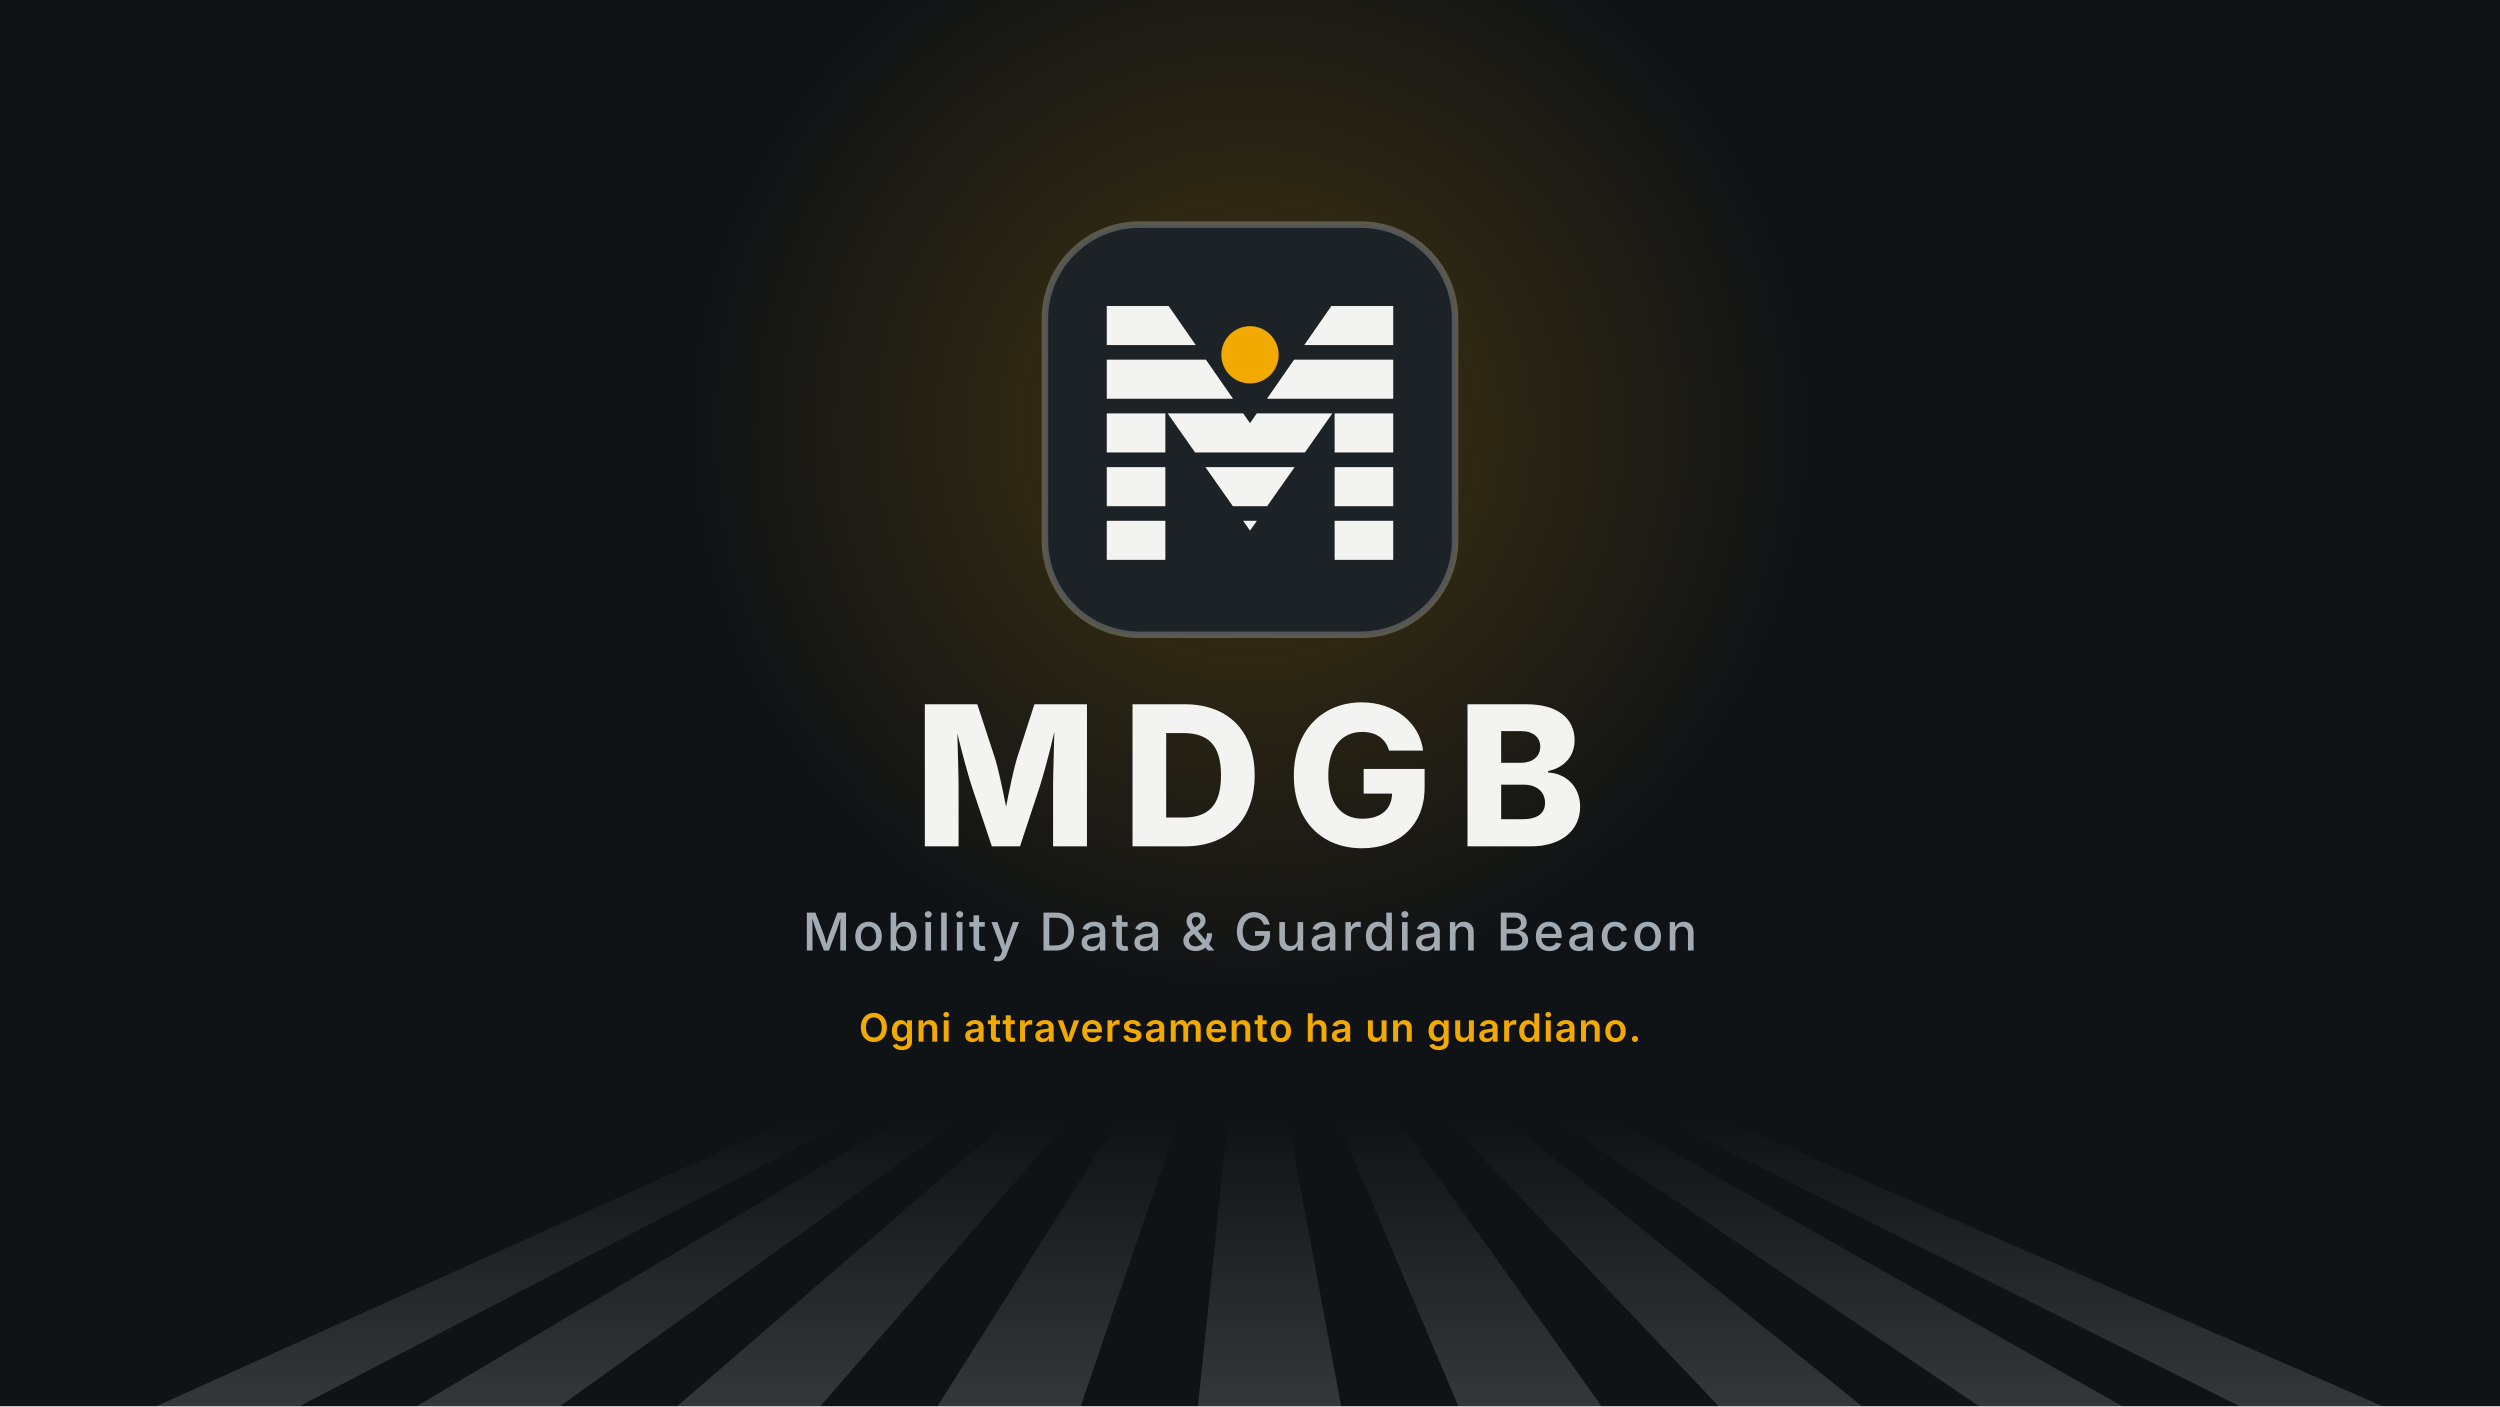
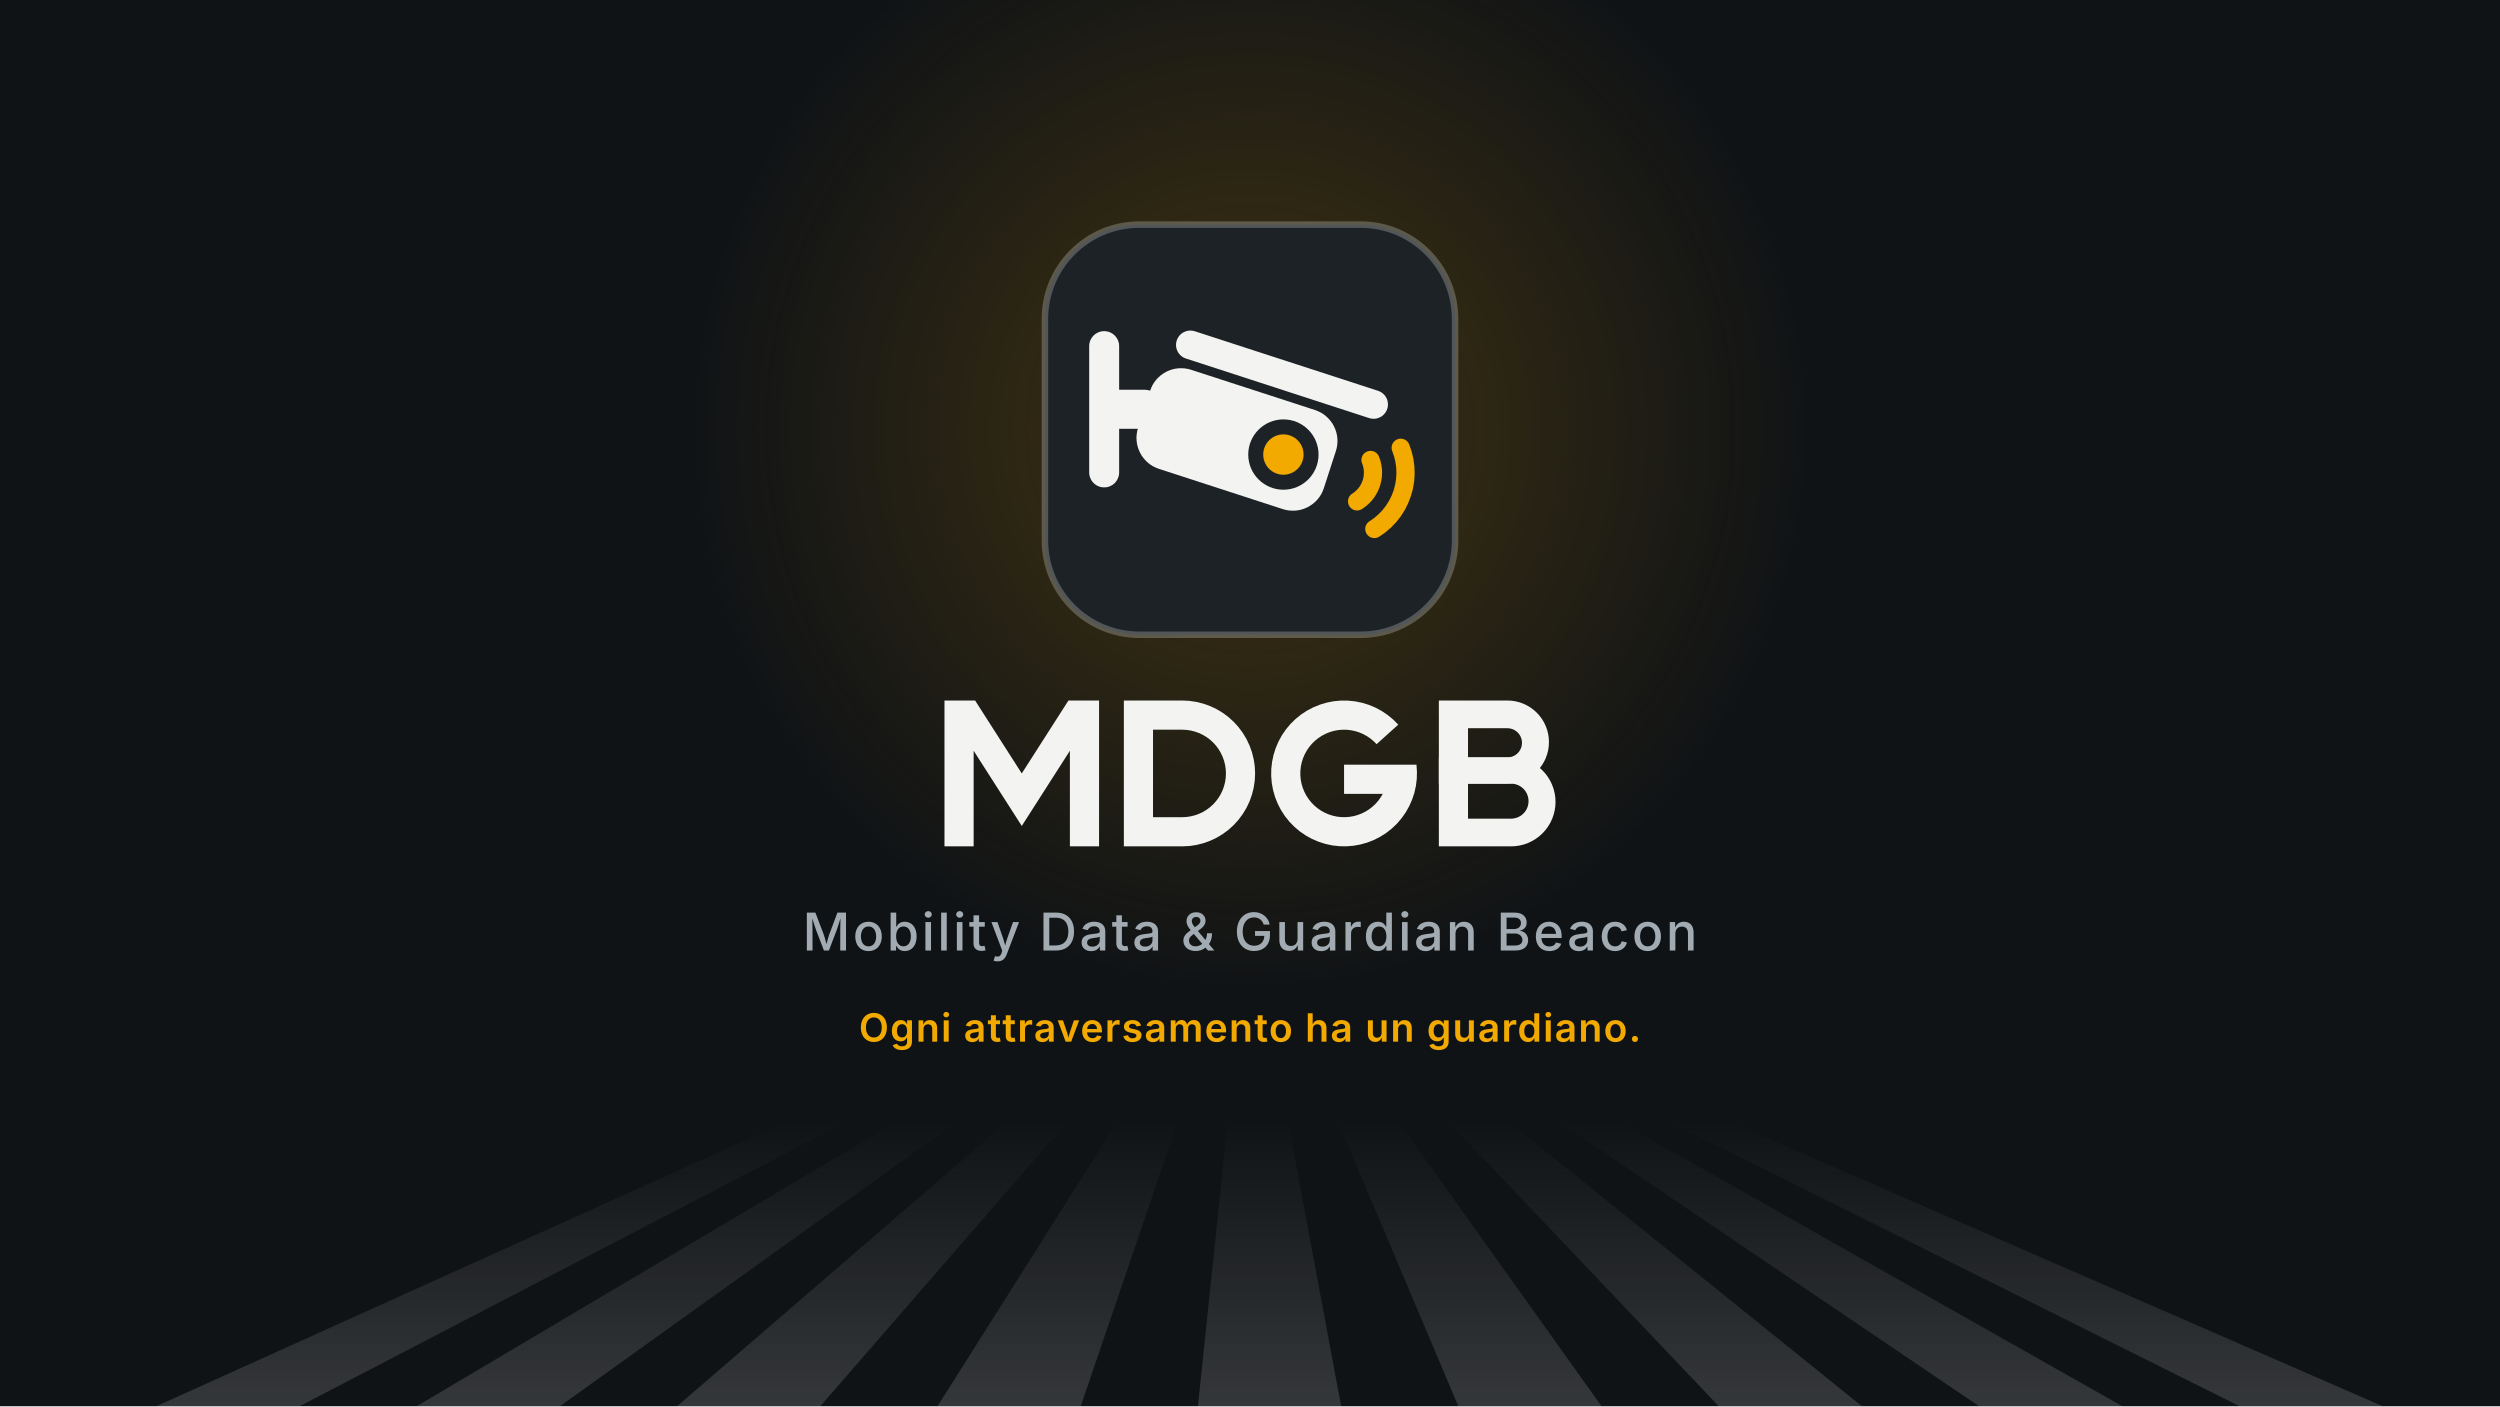
<svg xmlns="http://www.w3.org/2000/svg" viewBox="0 0 1920 1080" width="1920" height="1080" role="img" aria-label="MDGB: cartello del trailer">
  <defs>
    <radialGradient id="card-glow" cx="960" cy="330" r="430" gradientUnits="userSpaceOnUse">
      <stop offset="0" stop-color="#f2a900" stop-opacity=".22" />
      <stop offset="1" stop-color="#f2a900" stop-opacity="0" />
    </radialGradient>
    <linearGradient id="card-road" x1="0" y1="860" x2="0" y2="1080" gradientUnits="userSpaceOnUse">
      <stop offset="0" stop-color="#f3f4f1" stop-opacity="0" />
      <stop offset="1" stop-color="#f3f4f1" stop-opacity=".16" />
    </linearGradient>
  </defs>
  <rect width="1920" height="1080" fill="#101316" />
  <rect width="1920" height="1080" fill="url(#card-glow)" />
  <g fill="url(#card-road)">
    <path d="M120 1080H230L653 860H607Z" />
    <path d="M320 1080H430L737 860H691Z" />
    <path d="M520 1080H630L821 860H775Z" />
    <path d="M720 1080H830L905 860H859Z" />
    <path d="M920 1080H1030L989 860H943Z" />
    <path d="M1120 1080H1230L1073 860H1027Z" />
    <path d="M1320 1080H1430L1157 860H1111Z" />
    <path d="M1520 1080H1630L1241 860H1195Z" />
    <path d="M1720 1080H1830L1325 860H1279Z" />
  </g>
  <g transform="translate(800 170) scale(5)">
+     <rect x=".5" y=".5" width="63" height="63" rx="14.5" fill="#1d2226" stroke="#f3f4f1" stroke-opacity=".25" />
    <defs>
-       <clipPath id="card-bands">
-         <rect x="0" y="13.0" width="64" height="6" />
-         <rect x="0" y="21.25" width="64" height="6" />
-         <rect x="0" y="29.5" width="64" height="6" />
-         <rect x="0" y="37.75" width="64" height="6" />
-         <rect x="0" y="46.0" width="64" height="6" />
-       </clipPath>
-       <radialGradient id="card-glow" cx="32" cy="20.5" r="15" gradientUnits="userSpaceOnUse">
-         <stop offset="0" stop-color="#f2a900" stop-opacity=".55" />
+       <radialGradient id="card-glow" cx="37.13" cy="35.82" r="18" gradientUnits="userSpaceOnUse">
+         <stop offset="0" stop-color="#f2a900" stop-opacity="0.5" />
        <stop offset="1" stop-color="#f2a900" stop-opacity="0" />
      </radialGradient>
    </defs>
-     <rect x=".5" y=".5" width="63" height="63" rx="14.5" fill="#1d2226" stroke="#f3f4f1" stroke-opacity=".25" />
-     <circle cx="32" cy="20.5" r="15" fill="url(#card-glow)" />
-     <polygon points="10,52 10,13 19.5,13 32,31 44.5,13 54,13 54,52 45,52 45,29 32,47.5 19,29 19,52" fill="#f3f4f1" clip-path="url(#card-bands)" />
-     <circle cx="32" cy="20.5" r="4.4" fill="#f2a900" />
+     <circle cx="37.13" cy="35.82" r="18" fill="url(#card-glow)" />
+     <path d="M9.6,16.86 9.83,16.88 10.05,16.91 10.27,16.96 10.48,17.04 10.68,17.14 10.88,17.25 11.06,17.39 11.23,17.54 11.38,17.71 11.51,17.89 11.63,18.08 11.72,18.28 11.8,18.5 11.86,18.72 11.89,18.94 11.9,19.16 11.9,38.56 11.89,38.79 11.86,39.01 11.8,39.23 11.72,39.44 11.63,39.65 11.51,39.84 11.38,40.02 11.23,40.19 11.06,40.34 10.88,40.48 10.68,40.59 10.48,40.69 10.27,40.77 10.05,40.82 9.83,40.85 9.6,40.86 9.6,40.86 9.37,40.85 9.15,40.82 8.93,40.77 8.72,40.69 8.52,40.59 8.32,40.48 8.14,40.34 7.97,40.19 7.82,40.02 7.69,39.84 7.57,39.65 7.48,39.44 7.4,39.23 7.34,39.01 7.31,38.79 7.3,38.56 7.3,19.16 7.31,18.94 7.34,18.72 7.4,18.5 7.48,18.28 7.57,18.08 7.69,17.89 7.82,17.71 7.97,17.54 8.14,17.39 8.32,17.25 8.52,17.14 8.72,17.04 8.93,16.96 9.15,16.91 9.37,16.88 9.6,16.86Z" fill="#f3f4f1" />
+     <path d="M15.73,25.86 16.03,25.88 16.32,25.92 16.61,25.99 16.88,26.09 17.15,26.22 17.4,26.37 17.64,26.55 17.86,26.74 18.05,26.96 18.23,27.2 18.38,27.45 18.51,27.72 18.6,27.99 18.68,28.28 18.72,28.57 18.73,28.86 18.73,28.86 18.72,29.16 18.68,29.45 18.6,29.74 18.51,30.01 18.38,30.28 18.23,30.53 18.05,30.77 17.86,30.99 17.64,31.18 17.4,31.36 17.15,31.51 16.88,31.64 16.61,31.74 16.32,31.81 16.03,31.85 15.73,31.86 11.6,31.86 11.31,31.85 11.01,31.81 10.73,31.74 10.45,31.64 10.19,31.51 9.93,31.36 9.7,31.18 9.48,30.99 9.28,30.77 9.11,30.53 8.95,30.28 8.83,30.01 8.73,29.74 8.66,29.45 8.61,29.16 8.6,28.86 8.6,28.86 8.61,28.57 8.66,28.28 8.73,27.99 8.83,27.72 8.95,27.45 9.11,27.2 9.28,26.96 9.48,26.74 9.7,26.55 9.93,26.37 10.19,26.22 10.45,26.09 10.73,25.99 11.01,25.92 11.31,25.88 11.6,25.86Z" fill="#f3f4f1" />
+     <path d="M51.67,26.03 51.87,26.11 52.06,26.2 52.25,26.32 52.42,26.45 52.57,26.6 52.72,26.76 52.84,26.94 52.95,27.12 53.04,27.32 53.11,27.53 53.15,27.74 53.18,27.95 53.19,28.17 53.17,28.38 53.14,28.59 53.08,28.8 53.08,28.8 53,29 52.91,29.2 52.79,29.38 52.66,29.55 52.51,29.71 52.35,29.85 52.18,29.98 51.99,30.08 51.79,30.17 51.59,30.24 51.38,30.29 51.16,30.32 50.95,30.32 50.73,30.31 50.52,30.27 50.31,30.22 22.16,21.07 21.96,20.99 21.76,20.9 21.58,20.78 21.41,20.65 21.25,20.5 21.11,20.34 20.98,20.16 20.88,19.97 20.79,19.78 20.72,19.57 20.67,19.36 20.64,19.15 20.64,18.93 20.65,18.72 20.69,18.5 20.75,18.3 20.75,18.3 20.82,18.09 20.92,17.9 21.03,17.72 21.16,17.55 21.31,17.39 21.48,17.25 21.65,17.12 21.84,17.02 22.04,16.93 22.24,16.86 22.45,16.81 22.67,16.78 22.88,16.78 23.1,16.79 23.31,16.83 23.52,16.88Z" fill="#f3f4f1" />
+     <path d="M41.98,28.98 42.44,29.16 42.88,29.37 43.3,29.63 43.68,29.93 44.04,30.27 44.36,30.64 44.65,31.04 44.89,31.47 45.09,31.91 45.25,32.38 45.36,32.86 45.42,33.34 45.44,33.84 45.4,34.32 45.32,34.81 45.19,35.28 43.34,40.99 43.16,41.45 42.95,41.89 42.69,42.3 42.39,42.69 42.05,43.05 41.68,43.37 41.28,43.65 40.85,43.9 40.41,44.1 39.94,44.26 39.46,44.37 38.98,44.43 38.49,44.44 38,44.41 37.51,44.33 37.04,44.2 18.02,38.02 17.56,37.84 17.12,37.63 16.7,37.37 16.32,37.07 15.96,36.73 15.64,36.36 15.35,35.96 15.11,35.53 14.91,35.09 14.75,34.62 14.64,34.14 14.58,33.66 14.56,33.16 14.6,32.68 14.68,32.19 14.81,31.72 16.66,26.01 16.84,25.55 17.05,25.11 17.31,24.7 17.61,24.31 17.95,23.95 18.32,23.63 18.72,23.35 19.15,23.1 19.59,22.9 20.06,22.74 20.54,22.63 21.02,22.57 21.51,22.56 22,22.59 22.49,22.67 22.96,22.8Z" fill="#f3f4f1" />
+     <circle cx="37.13" cy="35.82" r="5.4" fill="#1d2226" />
+     <circle cx="37.13" cy="35.82" r="3.1" fill="#f2a900" />
+     <path d="M51.81,36.13 52.03,36.75 52.18,37.39 52.27,38.04 52.29,38.7 52.25,39.35 52.14,40 51.97,40.64 51.74,41.25 51.44,41.84 51.09,42.4 50.68,42.92 50.23,43.39 49.73,43.82 49.19,44.2 49.07,44.26 48.94,44.32 48.81,44.36 48.68,44.39 48.54,44.41 48.41,44.41 48.27,44.4 48.13,44.37 48,44.34 47.87,44.29 47.75,44.22 47.64,44.15 47.53,44.06 47.43,43.97 47.34,43.86 47.26,43.75 47.19,43.63 47.14,43.5 47.1,43.37 47.07,43.24 47.05,43.1 47.05,42.97 47.06,42.83 47.08,42.69 47.12,42.56 47.17,42.43 47.23,42.31 47.31,42.2 47.39,42.09 47.49,41.99 47.59,41.9 47.71,41.82 48.02,41.6 48.3,41.36 48.57,41.08 48.8,40.79 49,40.47 49.17,40.13 49.31,39.77 49.41,39.41 49.47,39.03 49.49,38.66 49.48,38.28 49.43,37.9 49.34,37.53 49.22,37.18 49.17,37.05 49.14,36.91 49.12,36.78 49.11,36.64 49.12,36.5 49.14,36.37 49.18,36.23 49.23,36.1 49.28,35.98 49.36,35.86 49.44,35.75 49.53,35.65 49.64,35.56 49.75,35.48 49.86,35.41 49.99,35.35 50.12,35.31 50.25,35.28 50.39,35.26 50.53,35.25 50.66,35.26 50.8,35.28 50.93,35.31 51.06,35.36 51.18,35.42 51.3,35.49 51.41,35.58 51.51,35.67 51.6,35.77 51.68,35.88 51.75,36Z" fill="#f2a900" />
+     <path d="M56.45,34.25 56.83,35.35 57.1,36.47 57.25,37.62 57.29,38.77 57.22,39.93 57.03,41.07 56.72,42.18 56.31,43.26 55.8,44.3 55.18,45.28 54.47,46.19 53.67,47.02 52.79,47.78 51.84,48.44 51.72,48.5 51.59,48.56 51.46,48.6 51.33,48.63 51.19,48.65 51.05,48.65 50.92,48.64 50.78,48.61 50.65,48.58 50.52,48.53 50.4,48.46 50.28,48.39 50.18,48.3 50.08,48.21 49.99,48.1 49.91,47.99 49.84,47.87 49.79,47.74 49.75,47.61 49.72,47.48 49.7,47.34 49.7,47.21 49.71,47.07 49.73,46.93 49.77,46.8 49.82,46.67 49.88,46.55 49.96,46.44 50.04,46.33 50.14,46.23 50.24,46.14 50.36,46.06 51.08,45.56 51.74,44.99 52.35,44.36 52.89,43.66 53.36,42.92 53.75,42.14 54.06,41.32 54.29,40.47 54.43,39.61 54.49,38.73 54.46,37.85 54.34,36.98 54.14,36.13 53.85,35.3 53.81,35.17 53.77,35.04 53.76,34.9 53.75,34.77 53.76,34.63 53.78,34.49 53.81,34.36 53.86,34.23 53.92,34.11 53.99,33.99 54.08,33.88 54.17,33.78 54.27,33.69 54.38,33.61 54.5,33.54 54.63,33.48 54.76,33.43 54.89,33.4 55.02,33.38 55.16,33.38 55.3,33.39 55.43,33.41 55.57,33.44 55.7,33.49 55.82,33.55 55.94,33.62 56.05,33.7 56.15,33.8 56.24,33.9 56.32,34.01 56.39,34.13Z" fill="#f2a900" />
  </g>
-   <text x="960" y="650" text-anchor="middle" fill="#f3f4f1" font-family="Inter, 'Segoe UI', 'Helvetica Neue', Arial, sans-serif" font-size="150" font-weight="800" letter-spacing="18">MDGB</text>
+   <path d="M725.36,650 725.36,538 748.88,538 784.72,594 820.56,538 844.08,538 844.08,650 821.68,650 821.68,576.57 784.72,634.32 747.76,576.57 747.76,650Z" fill="#f3f4f1" />
+   <path d="M863.12,538 907.92,538 913.41,538.27 918.85,539.08 924.18,540.41 929.35,542.26 934.32,544.61 939.03,547.44 943.45,550.71 947.52,554.4 951.21,558.47 954.48,562.89 957.31,567.6 959.66,572.57 961.51,577.74 962.84,583.07 963.65,588.51 963.92,594 963.65,599.49 962.84,604.93 961.51,610.26 959.66,615.43 957.31,620.4 954.48,625.11 951.21,629.53 947.52,633.6 943.45,637.29 939.03,640.56 934.32,643.39 929.35,645.74 924.18,647.59 918.85,648.92 913.41,649.73 907.92,650 863.12,650ZM885.52,560.4 907.92,560.4 911.21,560.56 914.48,561.05 917.67,561.85 920.78,562.96 923.76,564.37 926.59,566.06 929.24,568.03 931.68,570.24 933.89,572.68 935.86,575.33 937.55,578.16 938.96,581.14 940.07,584.25 940.87,587.44 941.36,590.71 941.52,594 941.36,597.29 940.87,600.56 940.07,603.75 938.96,606.86 937.55,609.84 935.86,612.67 933.89,615.32 931.68,617.76 929.24,619.97 926.59,621.94 923.76,623.63 920.78,625.04 917.67,626.15 914.48,626.95 911.21,627.44 907.92,627.6 885.52,627.6Z" fill="#f3f4f1" fill-rule="evenodd" />
+   <path d="M1087.82,587.18 1088.22,592.64 1088.09,598.11 1087.42,603.54 1086.23,608.88 1084.51,614.08 1082.3,619.09 1079.61,623.86 1076.47,628.34 1072.91,632.5 1068.95,636.29 1064.65,639.67 1060.04,642.61 1055.16,645.1 1050.06,647.09 1044.79,648.58 1039.4,649.54 1033.94,649.97 1028.47,649.87 1023.03,649.24 1017.68,648.07 1012.47,646.39 1007.45,644.21 1002.66,641.55 998.16,638.44 993.99,634.9 990.18,630.97 986.77,626.68 983.79,622.09 981.28,617.22 979.26,612.14 977.74,606.88 976.74,601.49 976.28,596.04 976.35,590.56 976.95,585.12 978.08,579.77 979.73,574.55 981.88,569.51 984.51,564.71 987.6,560.19 991.11,555.99 995.02,552.16 999.28,548.72 1003.86,545.72 1008.71,543.18 1013.79,541.13 1019.04,539.58 1024.41,538.55 1029.86,538.05 1035.34,538.09 1040.78,538.66 1046.15,539.75 1051.38,541.37 1056.42,543.49 1061.24,546.09 1065.78,549.16 1070,552.64 1073.86,556.53 1057.21,571.52 1054.9,569.19 1052.36,567.09 1049.64,565.26 1046.75,563.69 1043.72,562.42 1040.58,561.45 1037.37,560.79 1034.1,560.45 1030.81,560.43 1027.54,560.73 1024.32,561.35 1021.17,562.28 1018.12,563.51 1015.21,565.03 1012.47,566.83 1009.91,568.9 1007.56,571.2 1005.45,573.71 1003.6,576.43 1002.02,579.31 1000.73,582.33 999.74,585.46 999.06,588.67 998.7,591.94 998.66,595.22 998.94,598.5 999.54,601.73 1000.45,604.88 1001.67,607.93 1003.17,610.85 1004.96,613.61 1007,616.18 1009.29,618.54 1011.79,620.66 1014.49,622.53 1017.37,624.13 1020.38,625.44 1023.5,626.44 1026.71,627.14 1029.98,627.52 1033.26,627.58 1036.54,627.32 1039.77,626.75 1042.93,625.85 1045.99,624.66 1048.92,623.17 1051.69,621.4 1054.27,619.37 1056.64,617.1 1058.78,614.61 1060.66,611.92 1062.28,609.06 1063.6,606.05 1064.63,602.93 1065.35,599.73 1065.75,596.46 1065.83,593.18 1065.59,589.91Z" fill="#f3f4f1" />
+   <path d="M1032.24,587.28 1086,587.28 1086,609.68 1032.24,609.68Z" fill="#f3f4f1" />
+   <path d="M1105.04,538 1157.68,538 1160.81,538.15 1163.91,538.61 1166.95,539.37 1169.9,540.43 1172.73,541.77 1175.41,543.38 1177.93,545.25 1180.25,547.35 1182.35,549.67 1184.22,552.19 1185.83,554.87 1187.17,557.7 1188.23,560.65 1188.99,563.69 1189.45,566.79 1189.6,569.92 1189.45,573.05 1188.99,576.15 1188.23,579.19 1187.17,582.14 1185.83,584.97 1184.22,587.65 1182.35,590.17 1180.25,592.49 1177.93,594.59 1175.41,596.46 1172.73,598.07 1169.9,599.41 1166.95,600.47 1163.91,601.23 1160.81,601.69 1157.68,601.84 1105.04,601.84ZM1127.44,559.28 1157.68,559.28 1158.78,559.33 1159.87,559.5 1160.93,559.76 1161.97,560.13 1162.96,560.6 1163.9,561.17 1164.79,561.82 1165.6,562.56 1166.34,563.37 1166.99,564.26 1167.56,565.2 1168.03,566.19 1168.4,567.23 1168.66,568.29 1168.83,569.38 1168.88,570.48 1168.83,571.58 1168.66,572.67 1168.4,573.73 1168.03,574.77 1167.56,575.76 1166.99,576.7 1166.34,577.59 1165.6,578.4 1164.79,579.14 1163.9,579.79 1162.96,580.36 1161.97,580.83 1160.93,581.2 1159.87,581.46 1158.78,581.63 1157.68,581.68 1127.44,581.68Z" fill="#f3f4f1" fill-rule="evenodd" />
+   <path d="M1105.04,581.68 1160.48,581.68 1163.83,581.84 1167.14,582.34 1170.4,583.15 1173.55,584.28 1176.58,585.71 1179.46,587.44 1182.15,589.43 1184.63,591.69 1186.89,594.17 1188.88,596.86 1190.61,599.74 1192.04,602.77 1193.17,605.92 1193.98,609.18 1194.48,612.49 1194.64,615.84 1194.48,619.19 1193.98,622.5 1193.17,625.76 1192.04,628.91 1190.61,631.94 1188.88,634.82 1186.89,637.51 1184.63,639.99 1182.15,642.25 1179.46,644.24 1176.58,645.97 1173.55,647.4 1170.4,648.53 1167.14,649.34 1163.83,649.84 1160.48,650 1105.04,650ZM1127.44,601.84 1160.48,601.84 1161.8,601.9 1163.1,602.1 1164.38,602.42 1165.62,602.86 1166.82,603.43 1167.95,604.11 1169.01,604.89 1169.98,605.78 1170.87,606.75 1171.65,607.81 1172.33,608.94 1172.9,610.14 1173.34,611.38 1173.66,612.66 1173.86,613.96 1173.92,615.28 1173.86,616.6 1173.66,617.9 1173.34,619.18 1172.9,620.42 1172.33,621.62 1171.65,622.75 1170.87,623.81 1169.98,624.78 1169.01,625.67 1167.95,626.45 1166.82,627.13 1165.62,627.7 1164.38,628.14 1163.1,628.46 1161.8,628.66 1160.48,628.72 1127.44,628.72Z" fill="#f3f4f1" fill-rule="evenodd" />
  <text x="960" y="730" text-anchor="middle" fill="#a2abb2" font-family="Inter, 'Segoe UI', 'Helvetica Neue', Arial, sans-serif" font-size="40" font-weight="500" letter-spacing="2">Mobility Data &amp; Guardian Beacon</text>
  <text x="960" y="800" text-anchor="middle" fill="#f2a900" font-family="Inter, 'Segoe UI', 'Helvetica Neue', Arial, sans-serif" font-size="30" font-weight="600" letter-spacing="1">Ogni attraversamento ha un guardiano.</text>
</svg>
